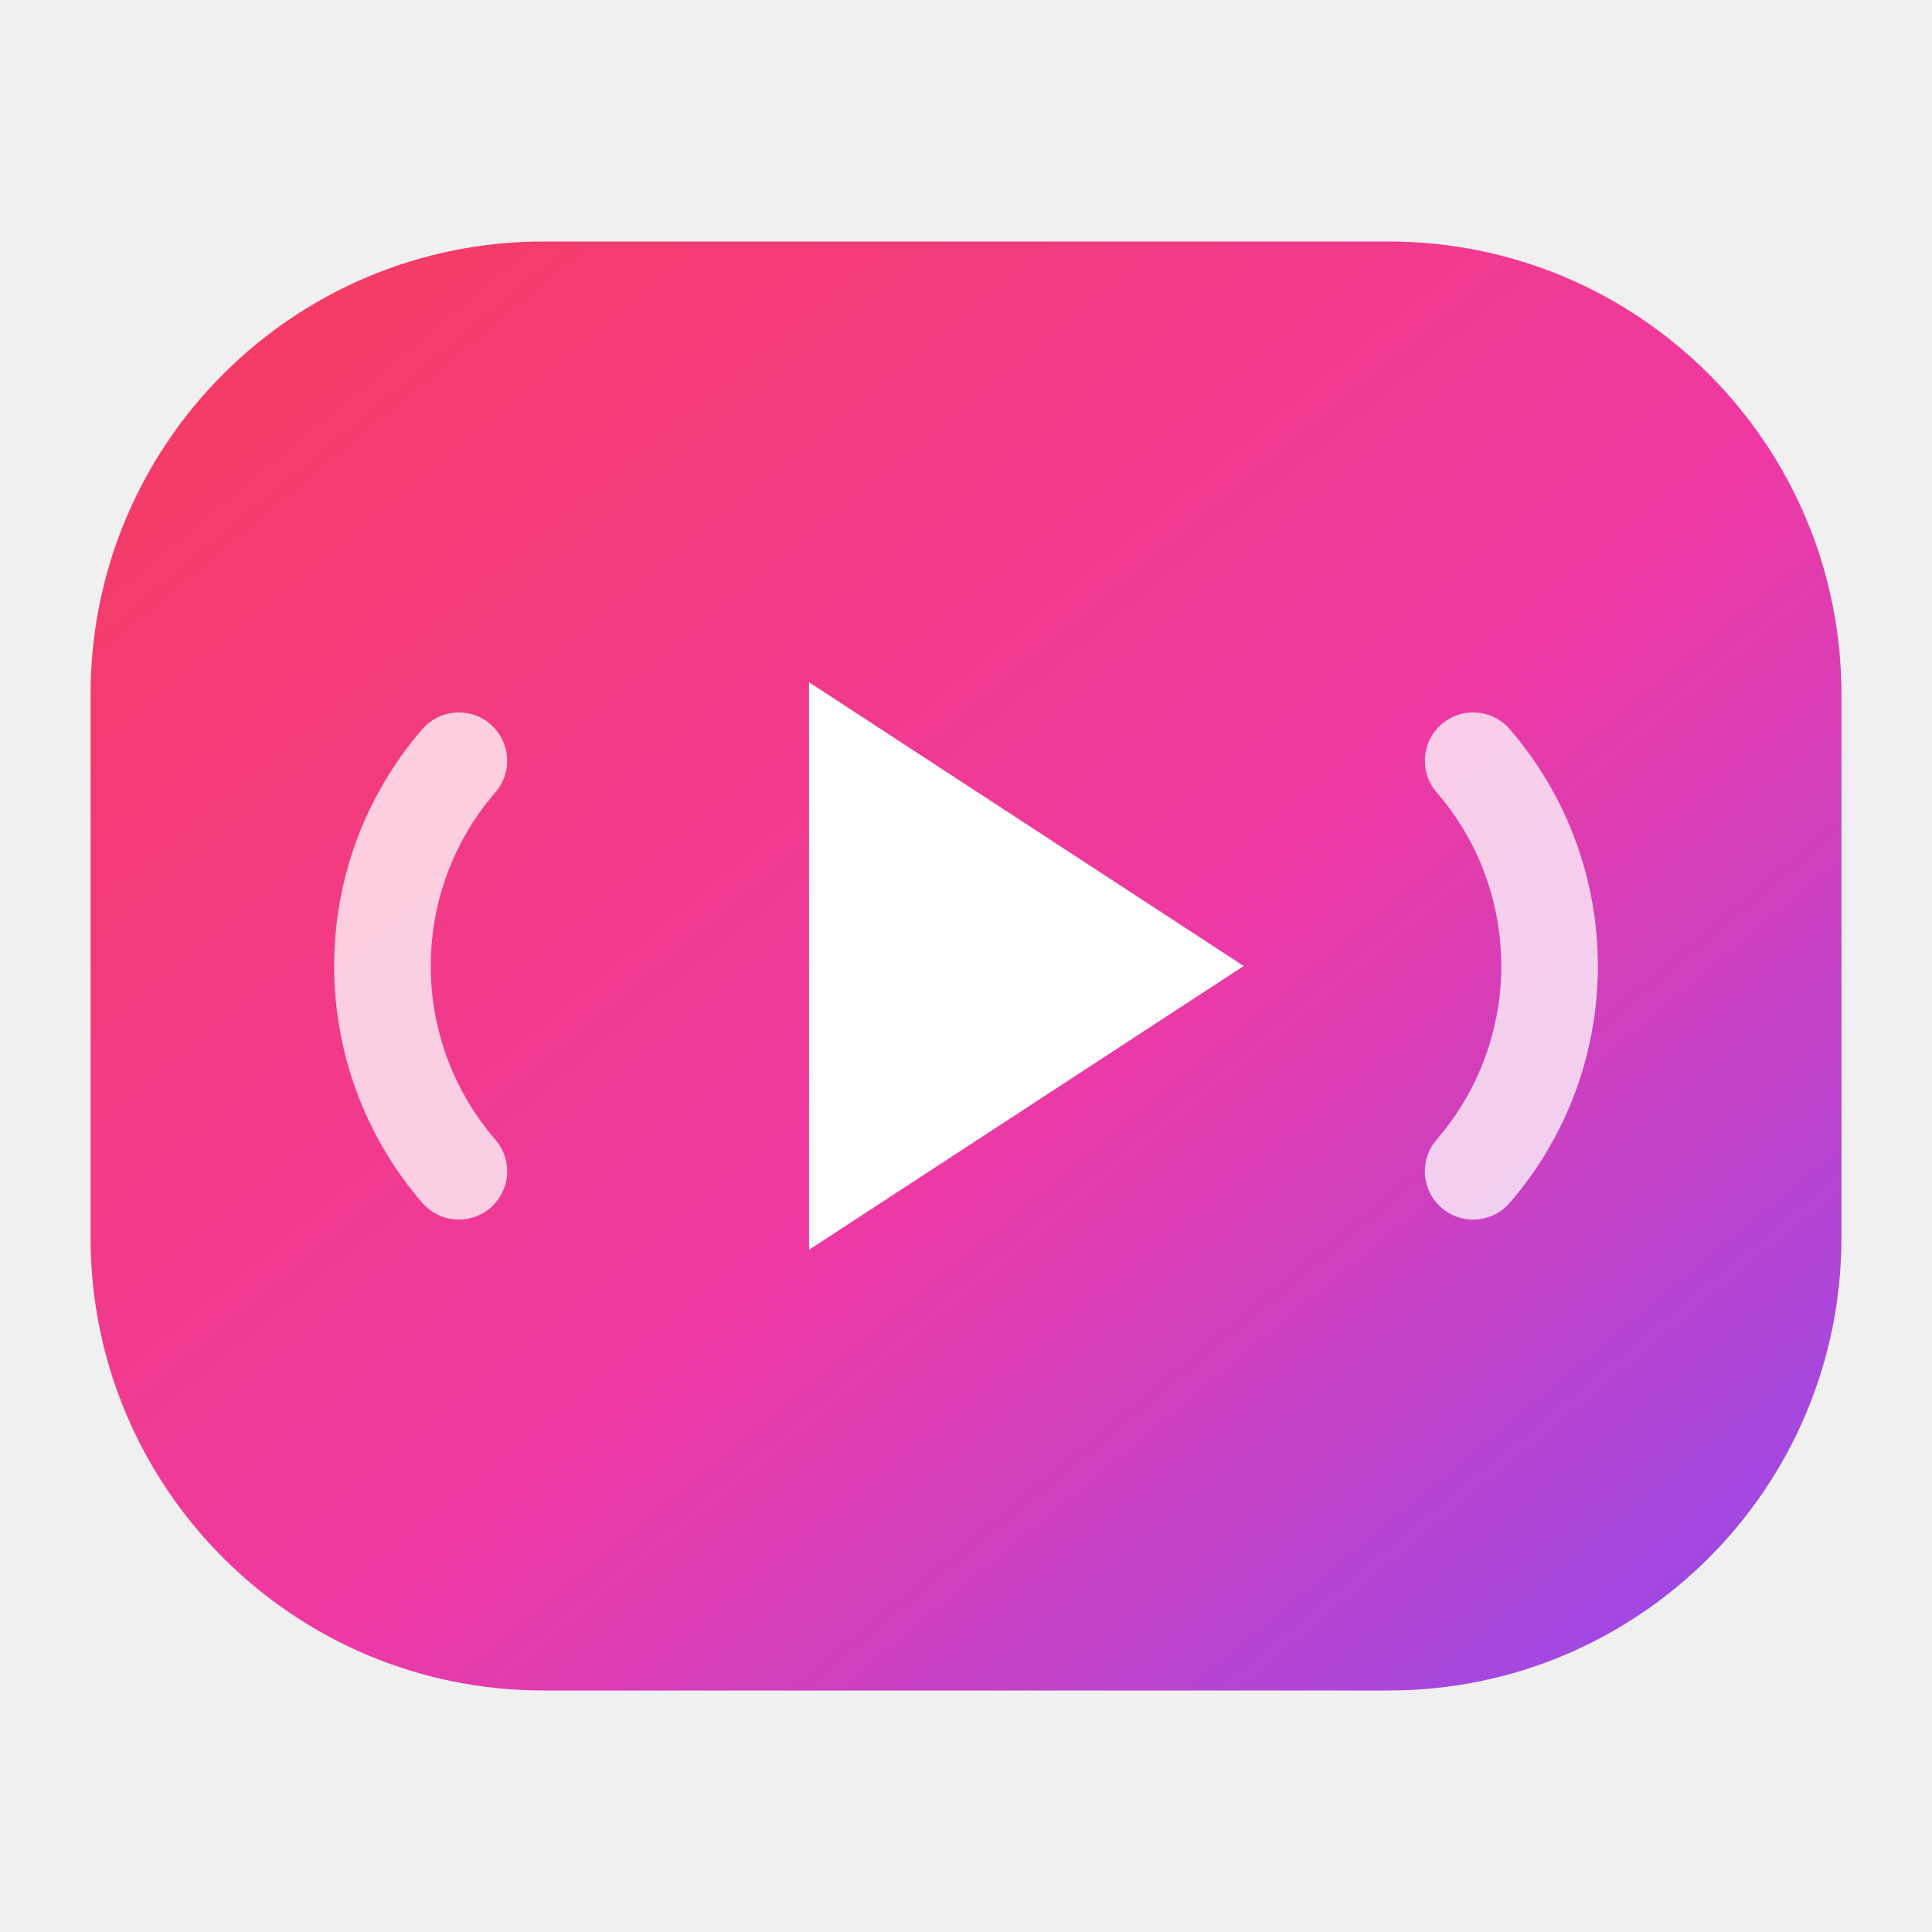
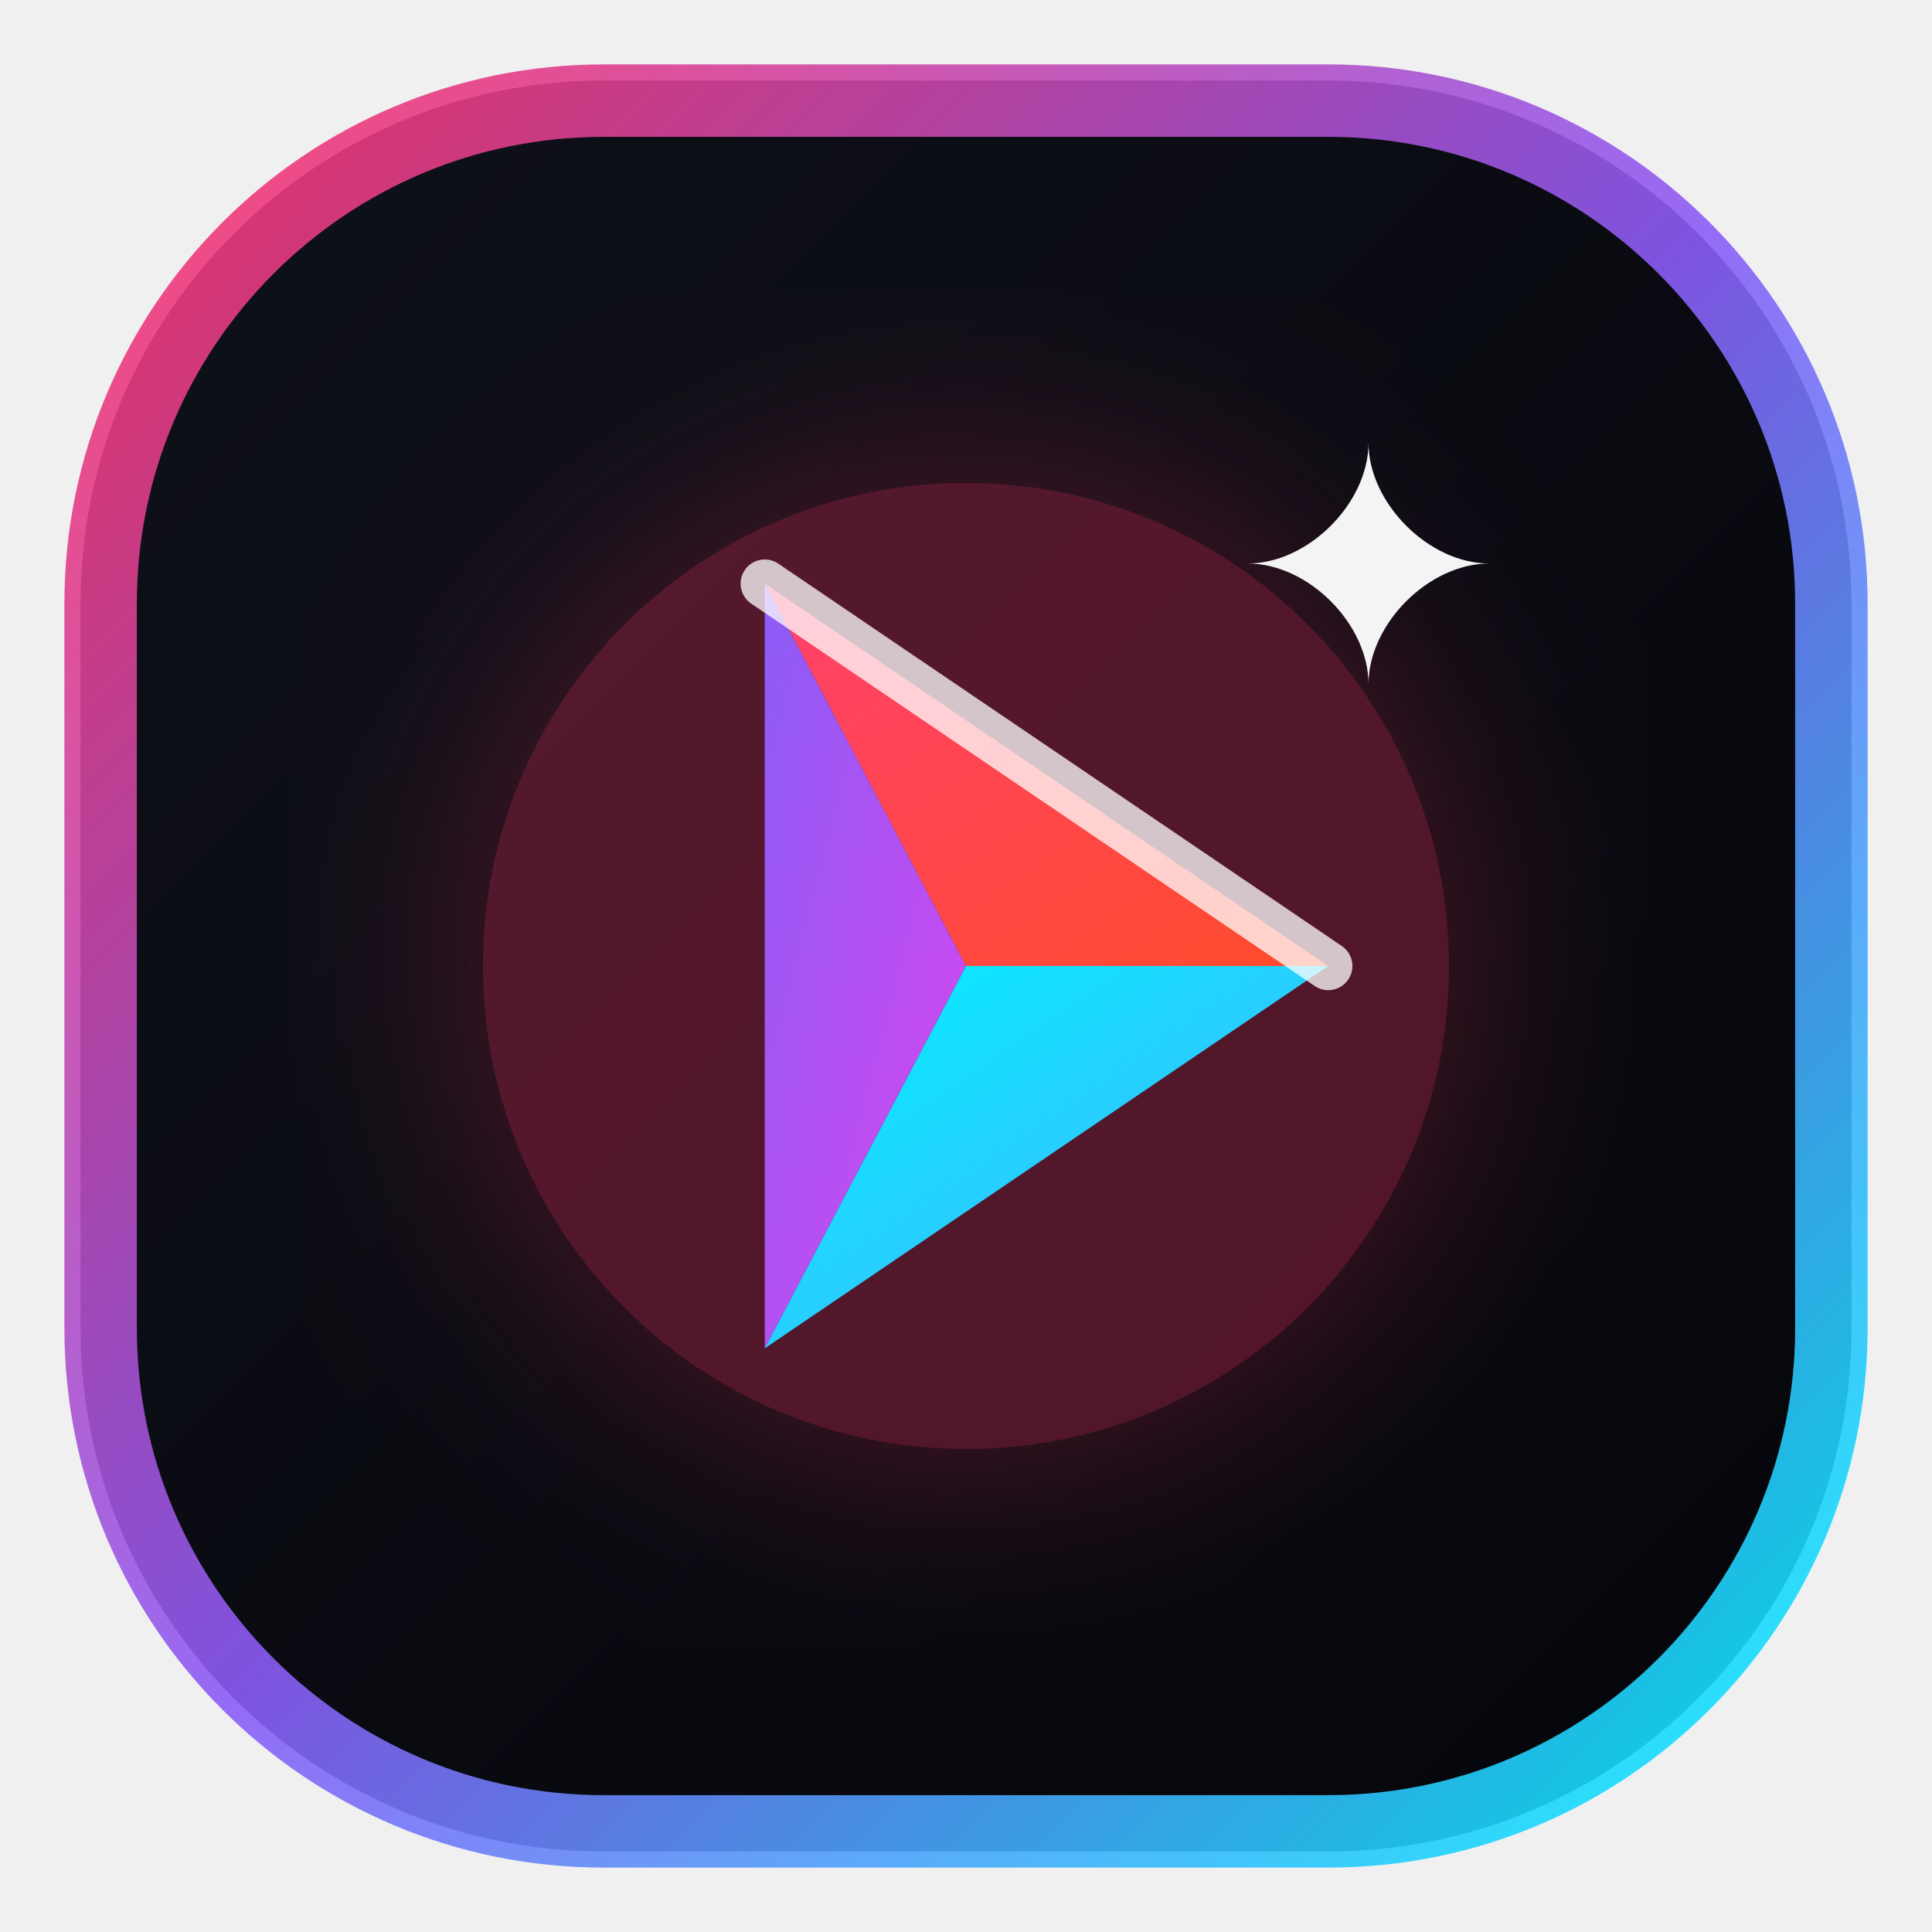
- <svg xmlns="http://www.w3.org/2000/svg" viewBox="0 0 32 32" width="32" height="32">
+ <svg xmlns="http://www.w3.org/2000/svg" viewBox="0 0 48 48" width="48" height="48" fill="none">
  <defs>
-     <linearGradient id="g" x1="0" y1="0" x2="1" y2="1">
-       <stop offset="0%" stop-color="hsl(350 90% 60%)" />
-       <stop offset="55%" stop-color="hsl(325 85% 58%)" />
-       <stop offset="100%" stop-color="hsl(265 85% 62%)" />
+     <linearGradient id="xp-favicon-bg" x1="0%" y1="0%" x2="100%" y2="100%">
+       <stop offset="0%" stop-color="#0F111A" />
+       <stop offset="100%" stop-color="#05060A" />
    </linearGradient>
+     <linearGradient id="xp-favicon-border" x1="0%" y1="0%" x2="100%" y2="100%">
+       <stop offset="0%" stop-color="#FF3366" />
+       <stop offset="50%" stop-color="#8B5CF6" />
+       <stop offset="100%" stop-color="#00F2FE" />
+     </linearGradient>
+     <linearGradient id="xp-favicon-play1" x1="0%" y1="0%" x2="100%" y2="100%">
+       <stop offset="0%" stop-color="#FF416C" />
+       <stop offset="100%" stop-color="#FF4B2B" />
+     </linearGradient>
+     <linearGradient id="xp-favicon-play2" x1="0%" y1="0%" x2="100%" y2="100%">
+       <stop offset="0%" stop-color="#8B5CF6" />
+       <stop offset="100%" stop-color="#D946EF" />
+     </linearGradient>
+     <linearGradient id="xp-favicon-play3" x1="0%" y1="0%" x2="100%" y2="100%">
+       <stop offset="0%" stop-color="#00F2FE" />
+       <stop offset="100%" stop-color="#4FACFE" />
+     </linearGradient>
+     <filter id="xp-favicon-glow" x="-20%" y="-20%" width="140%" height="140%">
+       <feGaussianBlur stdDeviation="3" result="blur" />
+       <feComposite in="SourceGraphic" in2="blur" operator="over" />
+     </filter>
  </defs>
-   <rect x="1.5" y="4" width="29" height="24" rx="7.5" fill="url(#g)" />
-   <path d="M13.4 11.3 20.6 16l-7.2 4.7v-9.4z" fill="white" />
-   <path d="M24.4 12.6a5.2 5.2 0 0 1 0 6.8" stroke="white" stroke-opacity="0.75" stroke-width="1.6" stroke-linecap="round" fill="none" />
-   <path d="M7.6 12.6a5.2 5.2 0 0 0 0 6.8" stroke="white" stroke-opacity="0.75" stroke-width="1.6" stroke-linecap="round" fill="none" />
+   <rect x="2" y="2" width="44" height="44" rx="13" fill="url(#xp-favicon-bg)" />
+   <rect x="2.5" y="2.5" width="43" height="43" rx="12.5" stroke="url(#xp-favicon-border)" stroke-width="1.8" stroke-opacity="0.9" />
+   <circle cx="24" cy="24" r="12" fill="#FF3366" opacity="0.3" filter="url(#xp-favicon-glow)" />
+   <path d="M19 14.5 L33 24 L24 24 Z" fill="url(#xp-favicon-play1)" />
+   <path d="M19 14.5 L24 24 L19 33.5 Z" fill="url(#xp-favicon-play2)" />
+   <path d="M19 33.5 L24 24 L33 24 Z" fill="url(#xp-favicon-play3)" />
+   <path d="M19 14.5 L33 24" stroke="white" stroke-width="1.2" stroke-linecap="round" stroke-opacity="0.75" />
+   <path d="M34 11 C34 12.5 35.5 14 37 14 C35.5 14 34 15.5 34 17 C34 15.5 32.5 14 31 14 C32.5 14 34 12.5 34 11 Z" fill="#FFFFFF" opacity="0.95" />
</svg>
